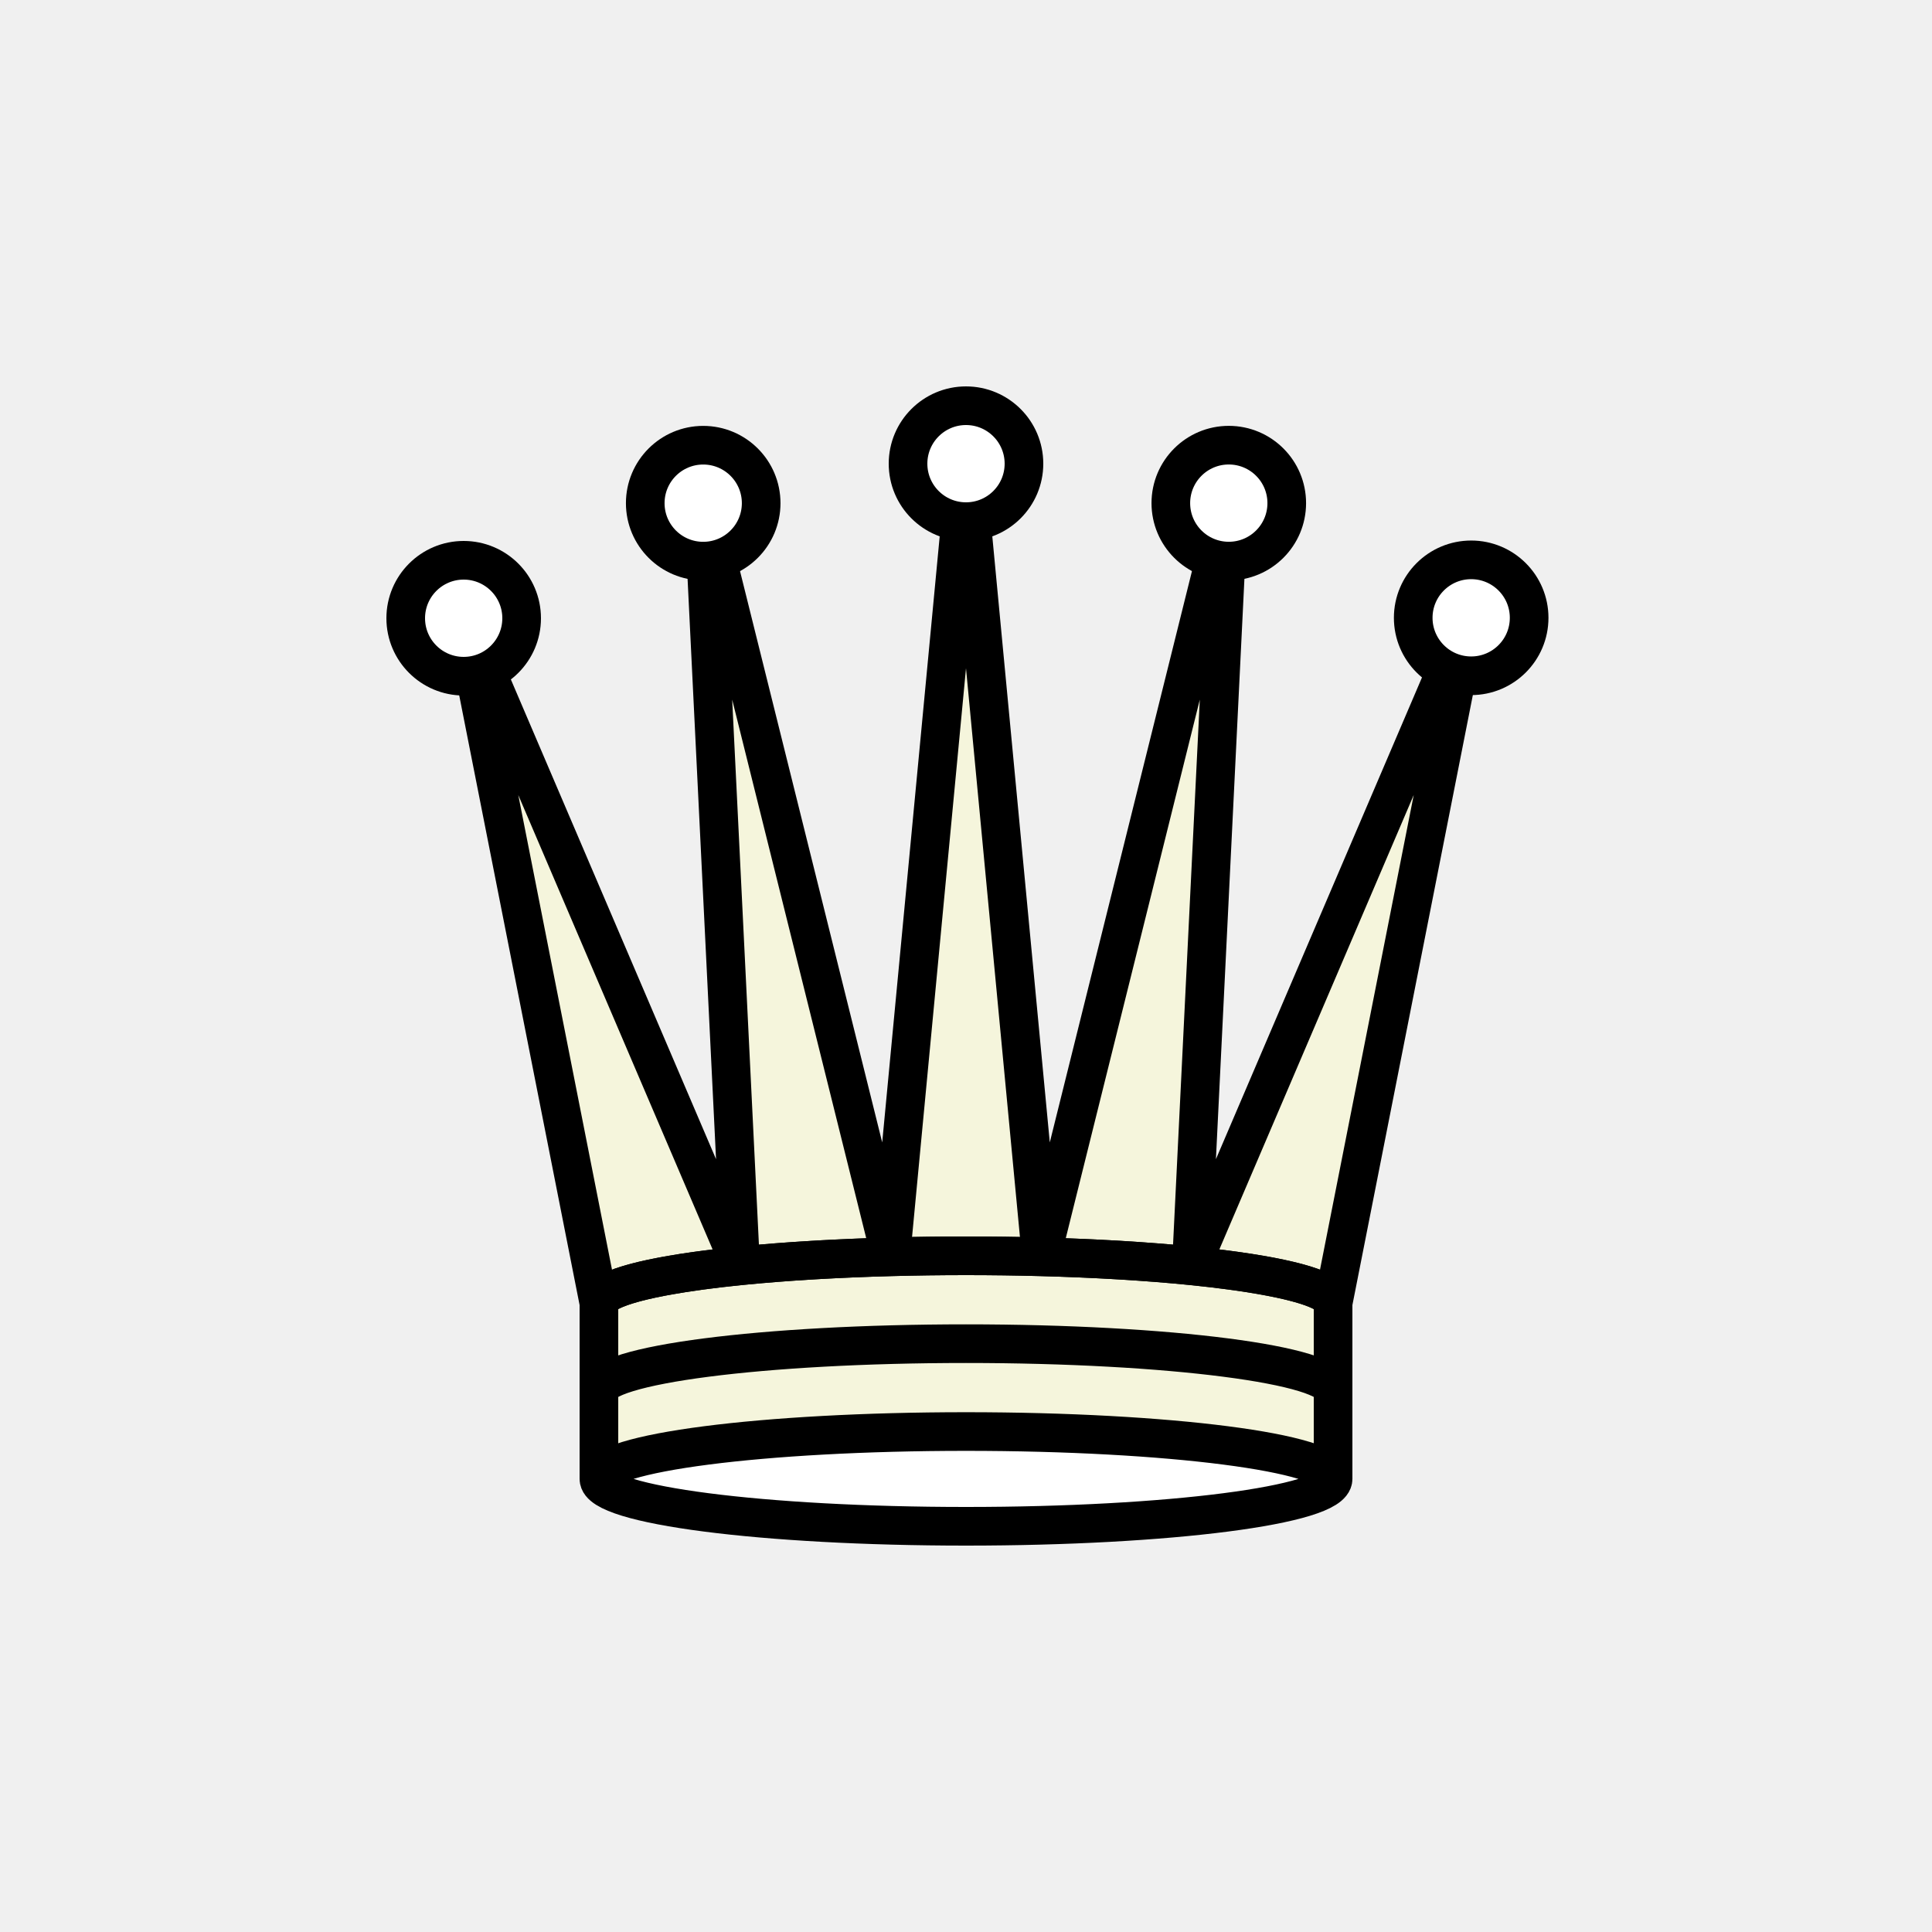
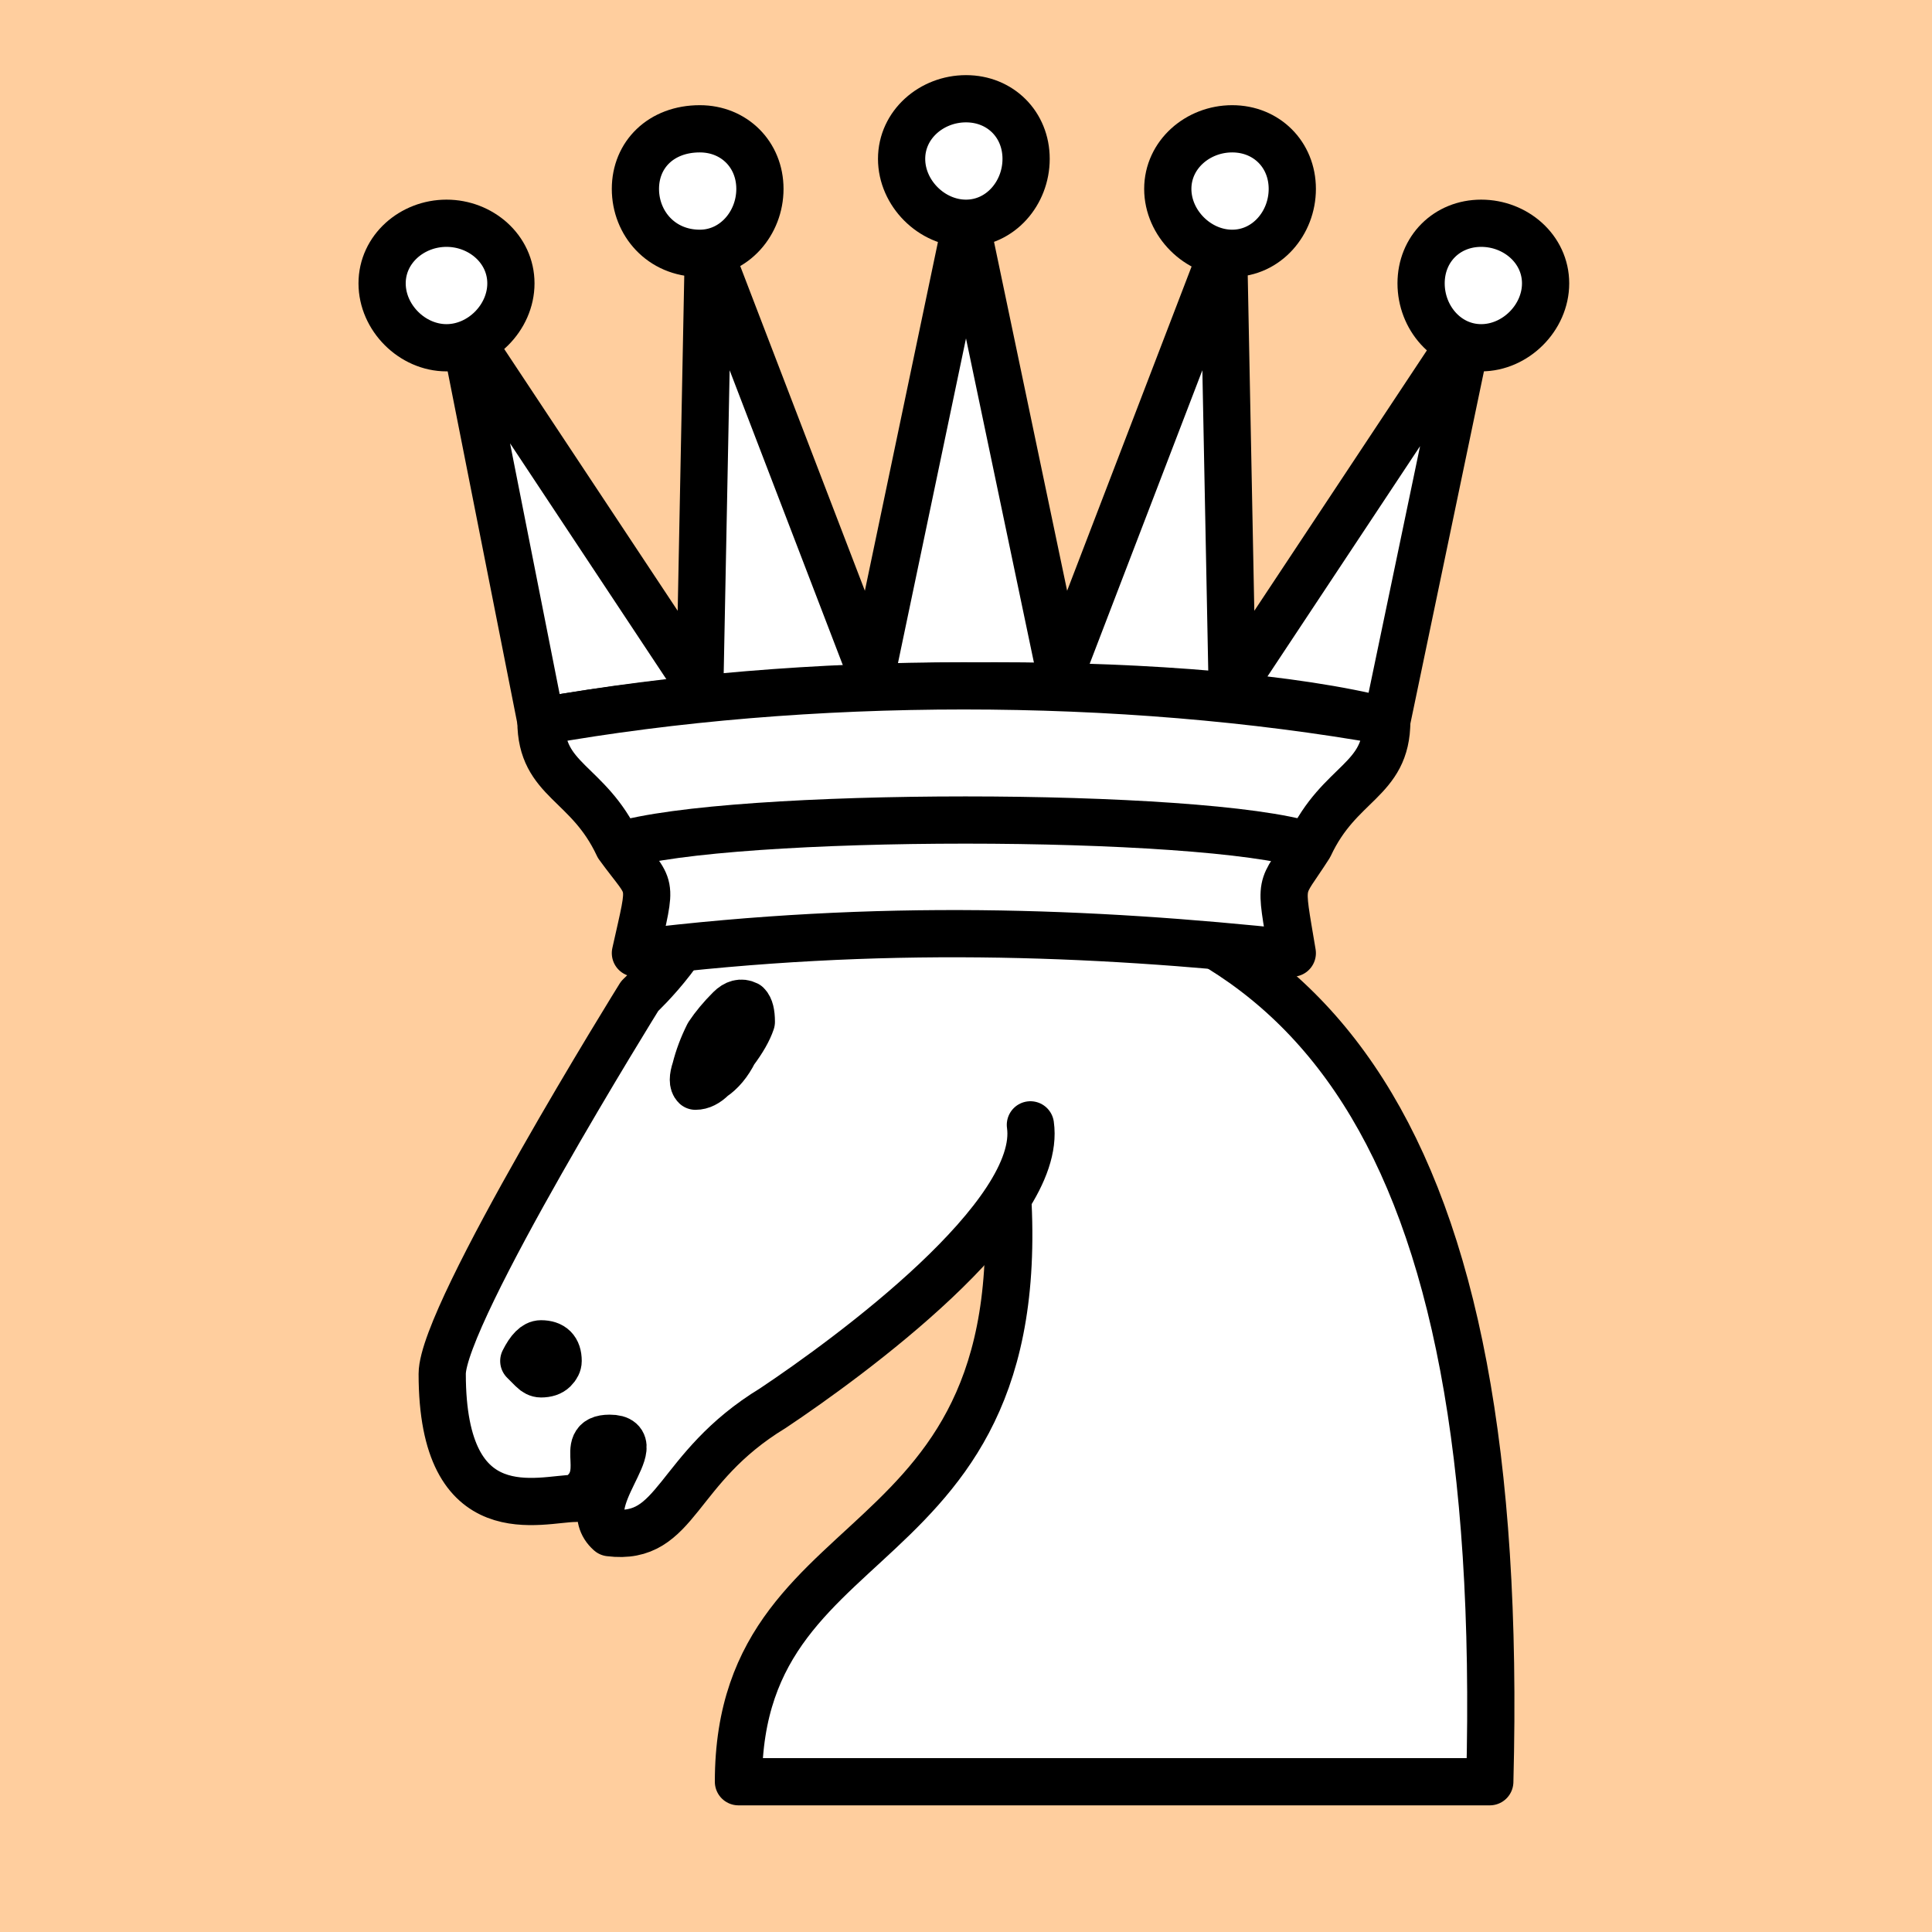
- <svg xmlns="http://www.w3.org/2000/svg" width="50mm" height="50mm" viewBox="0 0 50 50" version="1.1" id="svg5">
-   <defs id="defs2" />
-   <g id="layer1">
-     <path style="fill:#f5f5dc;stroke:#000000;stroke-width:1;stroke-linecap:butt;stroke-linejoin:miter;stroke-miterlimit:4;stroke-dasharray:none;stroke-opacity:1;fill-opacity:1" d="M 15.5,33.726 12,16 19.167,32.758 18.199,13.022 23.053,32.526 25,12 26.947,32.526 31.801,13.021 30.832,32.758 38,16 34.5,33.726" id="path7968" />
-     <path id="path8661" style="fill:#f5f5dc;stroke:#000000;stroke-width:1;stroke-linecap:butt;stroke-miterlimit:4;stroke-dasharray:none;paint-order:normal;fill-opacity:1" d="m 15.5,38.274 v -4.548 c -2e-6,-0.677 4.253,-1.226 9.5,-1.226 5.247,0 9.5,0.549 9.5,1.226 v 4.548" />
-     <ellipse style="fill:#ffffff;stroke:#000000;stroke-width:1;stroke-miterlimit:4;stroke-dasharray:none;stroke-opacity:1;fill-opacity:1" id="path6173" cx="25" cy="38.274" rx="9.5" ry="1.226" />
-     <path id="ellipse6504" style="fill:none;stroke:#000000;stroke-width:1;stroke-linecap:butt;stroke-miterlimit:4;stroke-dasharray:none;paint-order:normal" d="m 15.5,36 c -2e-6,-0.677 4.253,-1.226 9.5,-1.226 5.247,0 9.5,0.549 9.5,1.226" />
-     <circle style="fill:#ffffff;stroke:#000000;stroke-width:1;stroke-miterlimit:4;stroke-dasharray:none;stroke-opacity:1;fill-opacity:1" id="path9119" cx="12" cy="16" r="1.5" />
-     <circle style="fill:#ffffff;stroke:#000000;stroke-width:1;stroke-miterlimit:4;stroke-dasharray:none;stroke-opacity:1;fill-opacity:1" id="circle9201" cx="18.199" cy="13.022" r="1.5" />
-     <circle style="fill:#ffffff;stroke:#000000;stroke-width:1;stroke-miterlimit:4;stroke-dasharray:none;stroke-opacity:1;fill-opacity:1" id="circle9403" cx="25" cy="12" r="1.5" />
-     <circle style="fill:#ffffff;stroke:#000000;stroke-width:1;stroke-miterlimit:4;stroke-dasharray:none;stroke-opacity:1;fill-opacity:1" id="circle9405" cx="31.801" cy="13.021" r="1.5" />
-     <circle style="fill:#ffffff;stroke:#000000;stroke-width:1;stroke-miterlimit:4;stroke-dasharray:none;stroke-opacity:1;fill-opacity:1" id="circle9407" cx="38.074" cy="15.989" r="1.5" />
-     <path id="path10984" style="fill:none;stroke:#000000;stroke-width:1;stroke-linecap:butt;stroke-miterlimit:4;stroke-dasharray:none;paint-order:normal" d="M 15.5 33.726 C 15.5 33.463 16.143 33.219 17.238 33.019 C 17.779 32.92 18.429 32.832 19.167 32.758 C 19.761 32.699 20.412 32.648 21.107 32.607 C 21.724 32.572 22.375 32.544 23.053 32.526 C 23.682 32.509 24.333 32.5 25 32.5 C 25.667 32.5 26.319 32.509 26.947 32.526 C 27.625 32.544 28.276 32.572 28.892 32.607 C 29.587 32.648 30.238 32.698 30.832 32.758 C 31.57 32.832 32.221 32.92 32.761 33.019 C 33.856 33.219 34.5 33.462 34.5 33.726" />
+ <svg xmlns="http://www.w3.org/2000/svg" version="1.2" viewBox="0 0 45 45" width="45" height="45">
+   <style>
+ 		.s0 { fill: #ffce9e } 
+ 		.s1 { fill: #ffffff;stroke: #000000;stroke-linecap: round;stroke-linejoin: round;stroke-width: 1.1 } 
+ 		.s2 { fill: #000000;stroke: #000000;stroke-linecap: round;stroke-linejoin: round;stroke-width: 1.1 } 
+ 		.s3 { fill: #ffffff;stroke: #000000;stroke-linejoin: round;stroke-width: 1.1 } 
+ 		.s4 { fill: none;stroke: #000000;stroke-linejoin: round;stroke-width: 1.1 } 
+ 	</style>
+   <path id="rect4216" fill-rule="evenodd" class="s0" d="m0 0h45v45h-45z" />
+   <g id="Folder 1">
+     <g id="g4">
+       <path id="path1" fill-rule="evenodd" class="s1" d="m22.5 20.3c8 0.7 12.6 5.9 12.2 21.2h-17.5c0-6.6 7.6-4.7 6.1-15.3" />
+       <path id="path2" fill-rule="evenodd" class="s1" d="m24 26.2c0.3 2.1-4.2 5.4-6 6.6-2.3 1.4-2.2 3.1-3.8 2.9-0.8-0.7 1-2.2 0-2.2-0.8 0 0.1 0.9-0.8 1.4-0.8 0-3.1 0.8-3.1-2.9 0-1.4 4.6-8.8 4.6-8.8 0 0 1.5-1.4 1.5-2.5-0.5-0.8-0.3-1.5-0.3-2.2 0.7-0.8 2.2 1.8 2.2 1.8h1.6c0 0 0.6-1.5 1.9-2.2 0.7 0 0.7 2.2 0.7 2.2" />
+       <path id="path3" fill-rule="evenodd" class="s2" d="m13 31.7q0 0.1-0.1 0.2-0.1 0.1-0.3 0.1-0.1 0-0.2-0.1-0.1-0.1-0.2-0.2 0.1-0.2 0.2-0.3 0.1-0.1 0.2-0.1 0.2 0 0.3 0.1 0.1 0.1 0.1 0.3z" />
+       <path id="path4" fill-rule="evenodd" class="s2" d="m17.1 24.5q-0.2 0.4-0.5 0.6-0.2 0.2-0.4 0.2-0.1-0.1 0-0.4 0.1-0.4 0.3-0.8 0.2-0.3 0.5-0.6 0.2-0.2 0.4-0.1 0.1 0.1 0.1 0.4-0.1 0.3-0.4 0.7z" />
+     </g>
+     <g id="g8">
+       <path id="path1-3" class="s3" d="m12.6 16.8c6.2-1.1 15.4-1.1 19.7 0l1.9-9.1-5.5 8.3-0.2-10.2-3.8 9.9-2.2-10.5-2.2 10.5-3.8-9.9-0.2 10.2-5.5-8.3z" />
+       <path id="path2-7" class="s3" d="m12.6 16.8c0 1.4 1.1 1.4 1.8 2.9 0.8 1.1 0.8 0.7 0.4 2.5 5.7-0.7 10.6-0.5 15.3 0-0.3-1.8-0.3-1.4 0.4-2.5 0.7-1.5 1.8-1.5 1.8-2.9-6.2-1.1-13.5-1.1-19.7 0z" />
+       <path id="path3-1" class="s4" d="m14.4 19.7c2.6-0.8 13.6-0.8 16.1 0" />
+       <path id="circle4" fill-rule="evenodd" class="s3" d="m10.4 8.1c-0.8 0-1.5-0.7-1.5-1.5 0-0.8 0.7-1.4 1.5-1.4 0.8 0 1.5 0.6 1.5 1.4 0 0.8-0.7 1.5-1.5 1.5z" />
+       <path id="circle5" fill-rule="evenodd" class="s3" d="m16.3 5.9c-0.9 0-1.5-0.7-1.5-1.5 0-0.8 0.6-1.4 1.5-1.4 0.8 0 1.4 0.6 1.4 1.4 0 0.8-0.6 1.5-1.4 1.5z" />
+       <path id="circle6" fill-rule="evenodd" class="s3" d="m22.5 5.2c-0.8 0-1.5-0.7-1.5-1.5 0-0.8 0.7-1.4 1.5-1.4 0.8 0 1.4 0.6 1.4 1.4 0 0.8-0.6 1.5-1.4 1.5z" />
+       <path id="circle7" fill-rule="evenodd" class="s3" d="m28.7 5.9c-0.8 0-1.5-0.7-1.5-1.5 0-0.8 0.7-1.4 1.5-1.4 0.8 0 1.4 0.6 1.4 1.4 0 0.8-0.6 1.5-1.4 1.5z" />
+       <path id="circle8" fill-rule="evenodd" class="s3" d="m34.5 8.1c-0.8 0-1.4-0.7-1.4-1.5 0-0.8 0.6-1.4 1.4-1.4 0.8 0 1.5 0.6 1.5 1.4 0 0.8-0.7 1.5-1.5 1.5z" />
+     </g>
  </g>
</svg>
